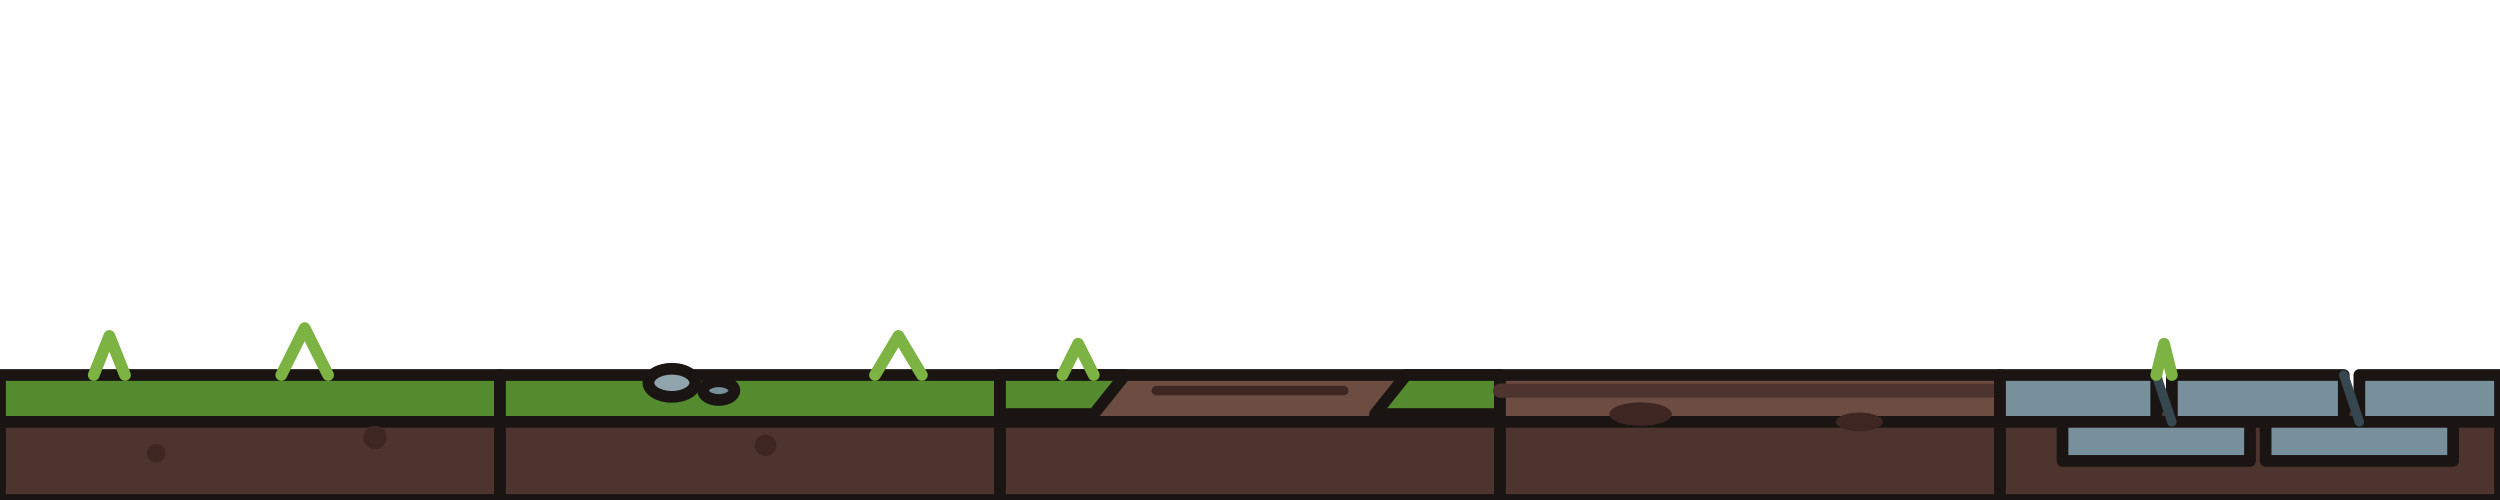
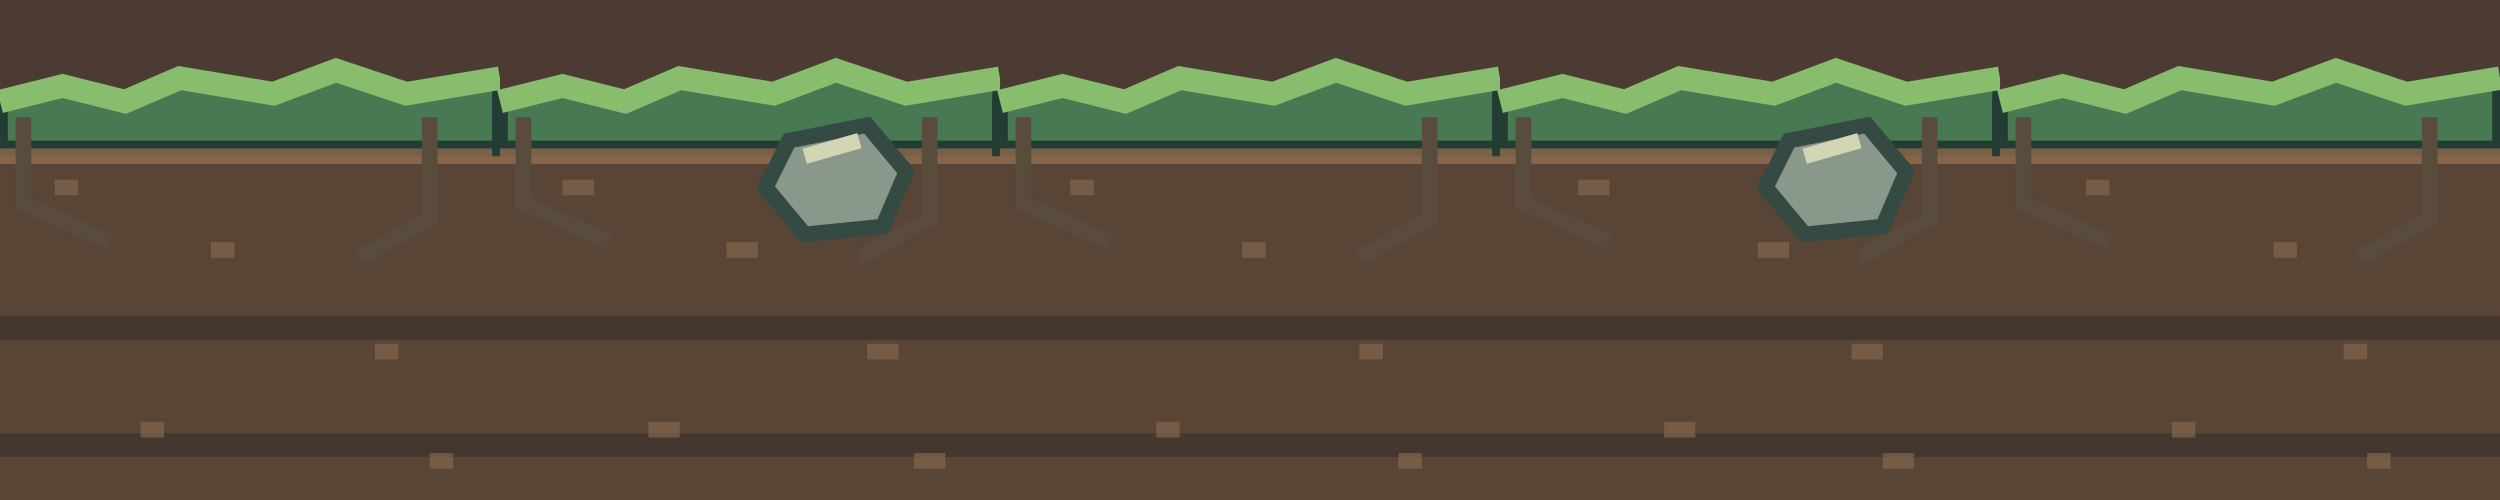
- <svg xmlns="http://www.w3.org/2000/svg" viewBox="0 0 320 64" width="320" height="64">
-   <defs>
-     <style>
-       .tile-out { stroke: #1a1512; stroke-width: 1.5; stroke-linejoin: round; stroke-linecap: round; }
-       .grass-top { fill: #558b2f; }
-       .grass-accent { stroke: #7cb342; stroke-width: 1.5; fill: none; }
-       .dirt-sub { fill: #4e342e; }
-       .dirt-mid { fill: #6d4c41; }
-       .stone-block { fill: #78909c; }
-       .stone-crevice { stroke: #37474f; stroke-width: 1.2; fill: none; }
-     </style>
-   </defs>
-   <g id="ground_grass_01" class="tile-out">
-     <rect x="0" y="52" width="64" height="12" class="dirt-sub" />
-     <rect x="0" y="48" width="64" height="6" class="grass-top" />
-     <path d="M12 48 L14 43 L16 48" class="grass-accent" />
-     <path d="M36 48 L39 42 L42 48" class="grass-accent" />
-     <circle cx="20" cy="58" r="1.2" fill="#3e2723" stroke="none" />
-     <circle cx="48" cy="56" r="1.5" fill="#3e2723" stroke="none" />
+ <svg xmlns="http://www.w3.org/2000/svg" width="320" height="64" viewBox="0 0 320 64">
+   <defs />
+   <g transform="translate(0 0)">
+     <rect width="64" height="64" fill="#4b3b32" />
+     <path d="M0 17 H64 V64 H0Z" fill="#584536" />
+     <path d="M0 42 H64 M0 57 H64" stroke="#3c312c" stroke-width="3" opacity=".7" />
+     <path d="M0 13 L8 11 L16 13 L23 10 L35 12 L43 9 L52 12 L64 10 V19 H0Z" fill="#477953" stroke="#233c34" stroke-width="2" />
+     <path d="M0 13 L8 11 L16 13 L23 10 L35 12 L43 9 L52 12 L64 10" fill="none" stroke="#88bd6e" stroke-width="3" />
+     <path d="M0 20 H64" stroke="#9d7250" stroke-width="2" opacity=".7" />
+     <path d="M3 15 V26 L14 31 M55 15 V28 L46 33" fill="none" stroke="#594c3d" stroke-width="2" />
+     <rect x="7" y="23" width="3" height="2" fill="#80634b" opacity=".75" />
+     <rect x="27" y="31" width="3" height="2" fill="#80634b" opacity=".75" />
+     <rect x="48" y="44" width="3" height="2" fill="#80634b" opacity=".75" />
+     <rect x="18" y="54" width="3" height="2" fill="#80634b" opacity=".75" />
+     <rect x="55" y="58" width="3" height="2" fill="#80634b" opacity=".75" />
  </g>
-   <g id="ground_grass_02" class="tile-out" transform="translate(64, 0)">
-     <rect x="0" y="52" width="64" height="12" class="dirt-sub" />
-     <rect x="0" y="48" width="64" height="6" class="grass-top" />
-     <path d="M48 48 L51 43 L54 48" class="grass-accent" />
-     <ellipse cx="22" cy="49" rx="3" ry="1.8" fill="#90a4ae" />
-     <ellipse cx="28" cy="50" rx="2" ry="1.2" fill="#78909c" />
-     <circle cx="34" cy="57" r="1.4" fill="#3e2723" stroke="none" />
+   <g transform="translate(64 0)">
+     <rect width="64" height="64" fill="#4b3b32" />
+     <path d="M0 17 H64 V64 H0Z" fill="#584536" />
+     <path d="M0 42 H64 M0 57 H64" stroke="#3c312c" stroke-width="3" opacity=".7" />
+     <path d="M0 13 L8 11 L16 13 L23 10 L35 12 L43 9 L52 12 L64 10 V19 H0Z" fill="#477953" stroke="#233c34" stroke-width="2" />
+     <path d="M0 13 L8 11 L16 13 L23 10 L35 12 L43 9 L52 12 L64 10" fill="none" stroke="#88bd6e" stroke-width="3" />
+     <path d="M0 20 H64" stroke="#9d7250" stroke-width="2" opacity=".7" />
+     <path d="M3 15 V26 L14 31 M55 15 V28 L46 33" fill="none" stroke="#594c3d" stroke-width="2" />
+     <path d="M37 18 L47 16 L52 22 L49 29 L39 30 L34 24 Z" fill="#89988a" stroke="#344a42" stroke-width="2" />
+     <path d="M39 20 L46 18" stroke="#d2d6b3" stroke-width="2" />
+     <rect x="8" y="23" width="4" height="2" fill="#80634b" opacity=".75" />
+     <rect x="29" y="31" width="4" height="2" fill="#80634b" opacity=".75" />
+     <rect x="47" y="44" width="4" height="2" fill="#80634b" opacity=".75" />
+     <rect x="19" y="54" width="4" height="2" fill="#80634b" opacity=".75" />
+     <rect x="53" y="58" width="4" height="2" fill="#80634b" opacity=".75" />
  </g>
-   <g id="ground_dirt_01" class="tile-out" transform="translate(128, 0)">
-     <rect x="0" y="52" width="64" height="12" class="dirt-sub" />
-     <rect x="0" y="48" width="64" height="6" class="dirt-mid" />
-     <path d="M0 48 L16 48 L12 53 L0 53 Z" class="grass-top" />
-     <path d="M52 48 L64 48 L64 53 L48 53 Z" class="grass-top" />
-     <path d="M8 48 L10 44 L12 48" class="grass-accent" />
-     <line x1="20" y1="50" x2="44" y2="50" stroke="#3e2723" stroke-width="1.2" />
+   <g transform="translate(128 0)">
+     <rect width="64" height="64" fill="#4b3b32" />
+     <path d="M0 17 H64 V64 H0Z" fill="#584536" />
+     <path d="M0 42 H64 M0 57 H64" stroke="#3c312c" stroke-width="3" opacity=".7" />
+     <path d="M0 13 L8 11 L16 13 L23 10 L35 12 L43 9 L52 12 L64 10 V19 H0Z" fill="#477953" stroke="#233c34" stroke-width="2" />
+     <path d="M0 13 L8 11 L16 13 L23 10 L35 12 L43 9 L52 12 L64 10" fill="none" stroke="#88bd6e" stroke-width="3" />
+     <path d="M0 20 H64" stroke="#9d7250" stroke-width="2" opacity=".7" />
+     <path d="M3 15 V26 L14 31 M55 15 V28 L46 33" fill="none" stroke="#594c3d" stroke-width="2" />
+     <rect x="9" y="23" width="3" height="2" fill="#80634b" opacity=".75" />
+     <rect x="31" y="31" width="3" height="2" fill="#80634b" opacity=".75" />
+     <rect x="46" y="44" width="3" height="2" fill="#80634b" opacity=".75" />
+     <rect x="20" y="54" width="3" height="2" fill="#80634b" opacity=".75" />
+     <rect x="51" y="58" width="3" height="2" fill="#80634b" opacity=".75" />
  </g>
-   <g id="ground_dirt_02" class="tile-out" transform="translate(192, 0)">
-     <rect x="0" y="52" width="64" height="12" class="dirt-sub" />
-     <rect x="0" y="48" width="64" height="6" class="dirt-mid" />
-     <line x1="0" y1="50" x2="64" y2="50" stroke="#4e342e" stroke-width="1.8" />
-     <ellipse cx="18" cy="53" rx="4" ry="1.5" fill="#3e2723" stroke="none" />
-     <ellipse cx="46" cy="54" rx="3" ry="1.2" fill="#3e2723" stroke="none" />
+   <g transform="translate(192 0)">
+     <rect width="64" height="64" fill="#4b3b32" />
+     <path d="M0 17 H64 V64 H0Z" fill="#584536" />
+     <path d="M0 42 H64 M0 57 H64" stroke="#3c312c" stroke-width="3" opacity=".7" />
+     <path d="M0 13 L8 11 L16 13 L23 10 L35 12 L43 9 L52 12 L64 10 V19 H0Z" fill="#477953" stroke="#233c34" stroke-width="2" />
+     <path d="M0 13 L8 11 L16 13 L23 10 L35 12 L43 9 L52 12 L64 10" fill="none" stroke="#88bd6e" stroke-width="3" />
+     <path d="M0 20 H64" stroke="#9d7250" stroke-width="2" opacity=".7" />
+     <path d="M3 15 V26 L14 31 M55 15 V28 L46 33" fill="none" stroke="#594c3d" stroke-width="2" />
+     <path d="M37 18 L47 16 L52 22 L49 29 L39 30 L34 24 Z" fill="#89988a" stroke="#344a42" stroke-width="2" />
+     <path d="M39 20 L46 18" stroke="#d2d6b3" stroke-width="2" />
+     <rect x="10" y="23" width="4" height="2" fill="#80634b" opacity=".75" />
+     <rect x="33" y="31" width="4" height="2" fill="#80634b" opacity=".75" />
+     <rect x="45" y="44" width="4" height="2" fill="#80634b" opacity=".75" />
+     <rect x="21" y="54" width="4" height="2" fill="#80634b" opacity=".75" />
+     <rect x="49" y="58" width="4" height="2" fill="#80634b" opacity=".75" />
  </g>
-   <g id="ground_stone_01" class="tile-out" transform="translate(256, 0)">
-     <rect x="0" y="52" width="64" height="12" class="dirt-sub" />
-     <rect x="0" y="48" width="20" height="6" class="stone-block" />
-     <rect x="22" y="48" width="22" height="6" class="stone-block" />
-     <rect x="46" y="48" width="18" height="6" class="stone-block" />
-     <rect x="8" y="54" width="24" height="5" class="stone-block" />
-     <rect x="34" y="54" width="24" height="5" class="stone-block" />
-     <path d="M20 48 L22 54 M44 48 L46 54" class="stone-crevice" />
-     <path d="M20 48 L21 44 L22 48" class="grass-accent" />
+   <g transform="translate(256 0)">
+     <rect width="64" height="64" fill="#4b3b32" />
+     <path d="M0 17 H64 V64 H0Z" fill="#584536" />
+     <path d="M0 42 H64 M0 57 H64" stroke="#3c312c" stroke-width="3" opacity=".7" />
+     <path d="M0 13 L8 11 L16 13 L23 10 L35 12 L43 9 L52 12 L64 10 V19 H0Z" fill="#477953" stroke="#233c34" stroke-width="2" />
+     <path d="M0 13 L8 11 L16 13 L23 10 L35 12 L43 9 L52 12 L64 10" fill="none" stroke="#88bd6e" stroke-width="3" />
+     <path d="M0 20 H64" stroke="#9d7250" stroke-width="2" opacity=".7" />
+     <path d="M3 15 V26 L14 31 M55 15 V28 L46 33" fill="none" stroke="#594c3d" stroke-width="2" />
+     <rect x="11" y="23" width="3" height="2" fill="#80634b" opacity=".75" />
+     <rect x="35" y="31" width="3" height="2" fill="#80634b" opacity=".75" />
+     <rect x="44" y="44" width="3" height="2" fill="#80634b" opacity=".75" />
+     <rect x="22" y="54" width="3" height="2" fill="#80634b" opacity=".75" />
+     <rect x="47" y="58" width="3" height="2" fill="#80634b" opacity=".75" />
  </g>
</svg>
